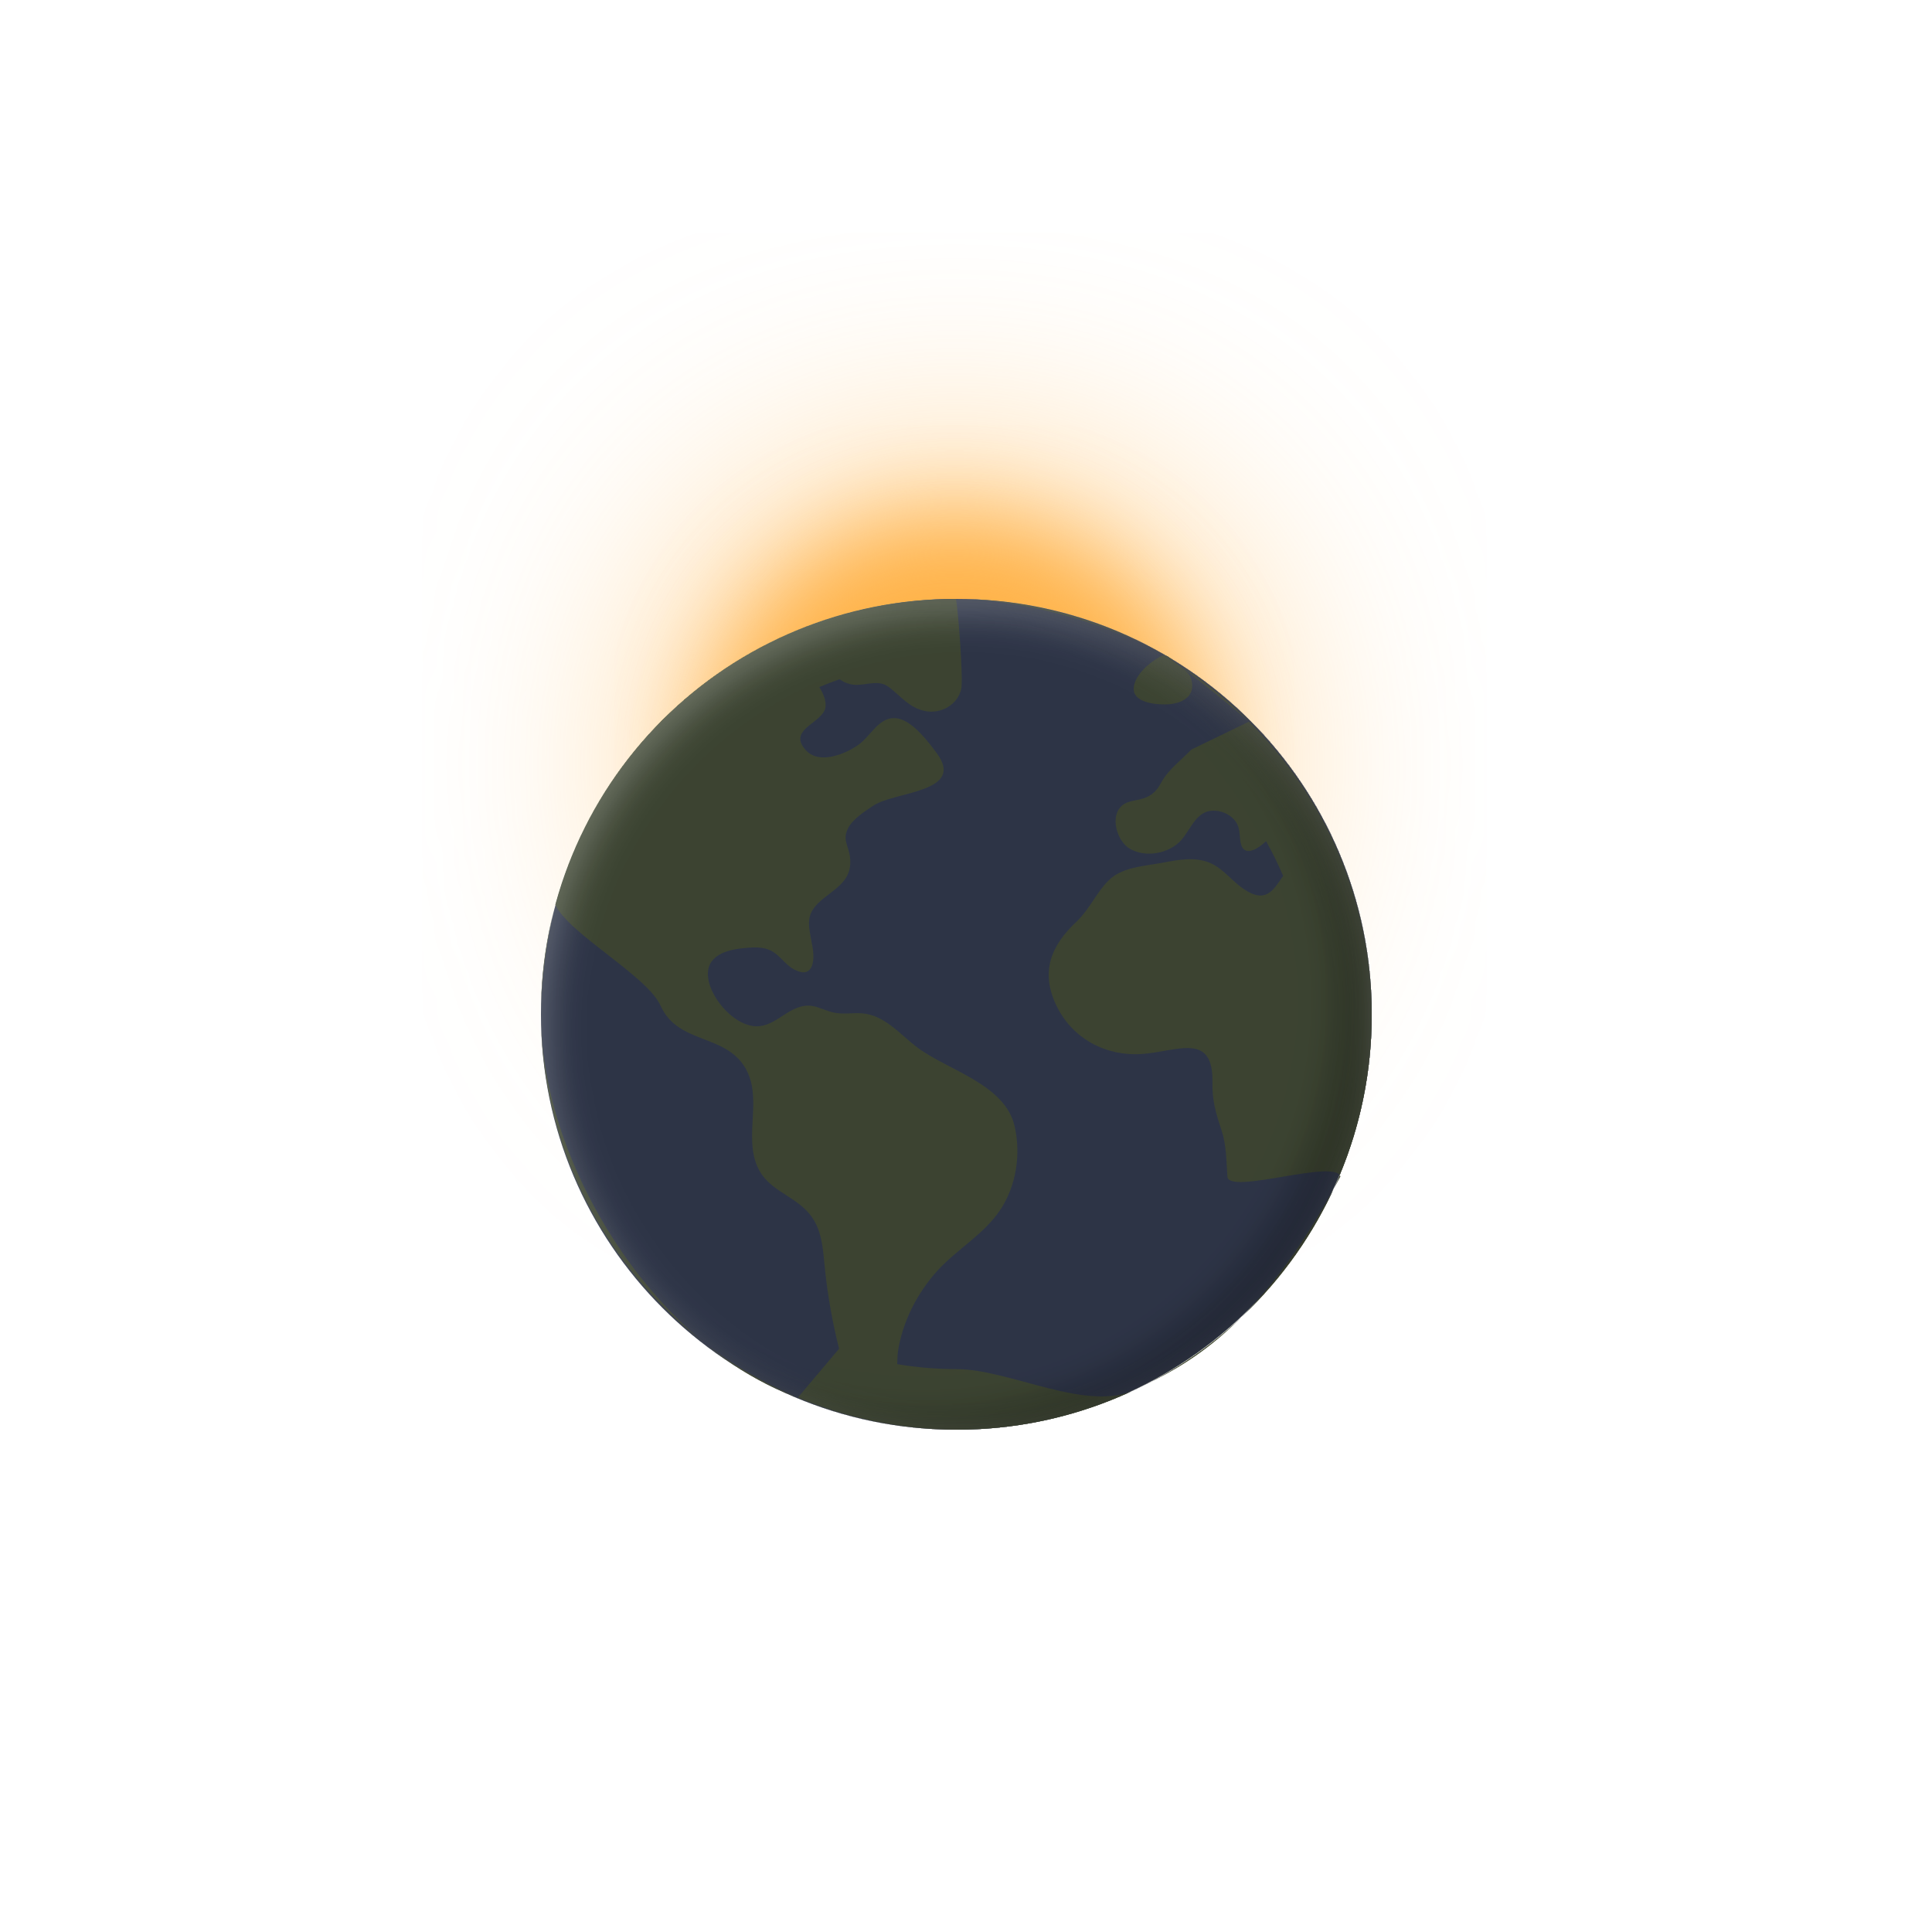
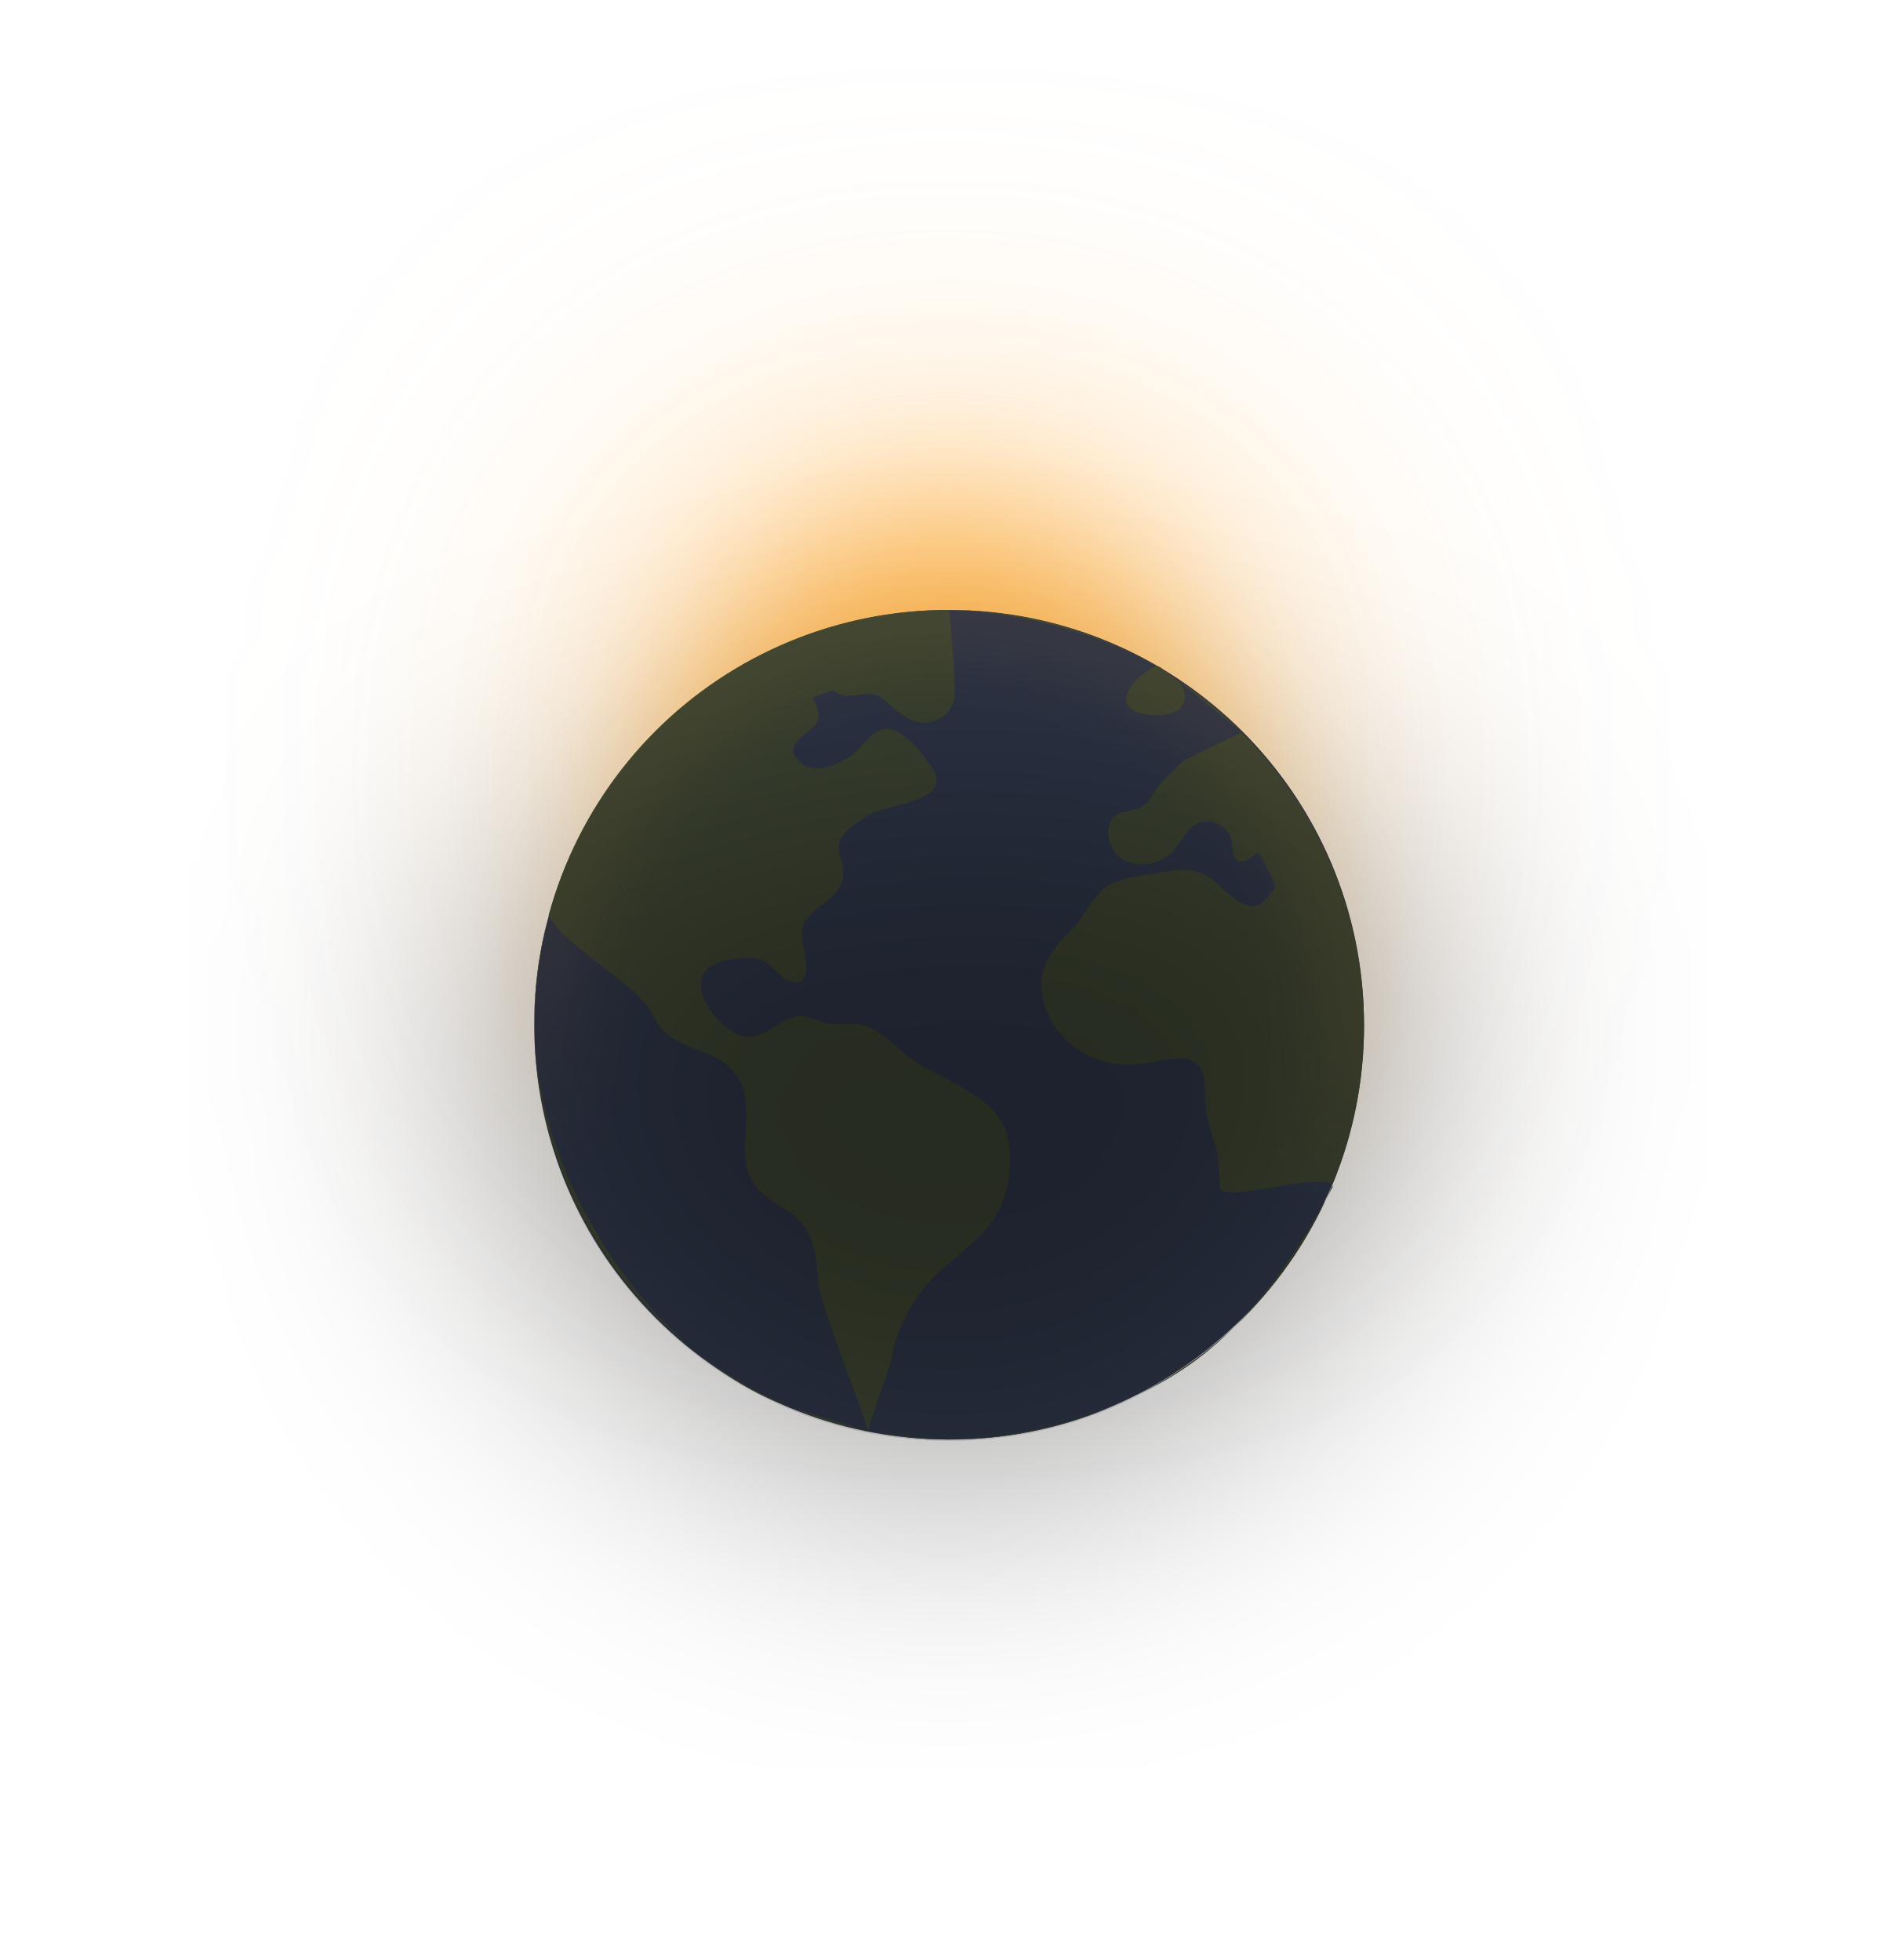
- <svg xmlns="http://www.w3.org/2000/svg" width="100" height="100" viewBox="0 0 100 100" fill="none">
-   <g filter="url(#filter0_f_706_178)">
-     <ellipse cx="49.403" cy="39.588" rx="12.588" ry="12.588" fill="#FFB247" />
+ <svg xmlns="http://www.w3.org/2000/svg" width="100" height="103" viewBox="0 0 100 103" fill="none">
+   <g filter="url(#filter0_f_718_374)">
+     <ellipse cx="49.769" cy="40.761" rx="12.761" ry="12.761" fill="#FFB247" />
  </g>
-   <g filter="url(#filter1_f_706_178)">
-     <ellipse cx="49.403" cy="39.588" rx="12.588" ry="12.588" fill="#FFB247" />
+   <g filter="url(#filter1_f_718_374)">
+     <ellipse cx="49.769" cy="40.761" rx="12.761" ry="12.761" fill="#FFB247" />
  </g>
-   <circle cx="49.5" cy="52.5" r="21.5" fill="#2E3547" />
-   <path d="M64.65 37.35C62.664 35.344 60.301 33.751 57.698 32.661C55.094 31.572 52.301 31.007 49.478 31C46.656 30.993 43.86 31.544 41.251 32.621C38.642 33.698 36.271 35.28 34.275 37.275C32.28 39.271 30.698 41.642 29.621 44.251C28.544 46.86 27.993 49.656 28 52.478C28.007 55.301 28.572 58.094 29.661 60.698C30.751 63.301 32.344 65.664 34.35 67.65C36.336 69.656 38.699 71.249 41.302 72.339C43.906 73.428 46.699 73.993 49.522 74C52.344 74.007 55.14 73.456 57.749 72.379C60.358 71.302 62.729 69.721 64.725 67.725C66.721 65.729 68.302 63.358 69.379 60.749C70.456 58.14 71.007 55.344 71 52.522C70.993 49.699 70.428 46.906 69.339 44.302C68.249 41.699 66.656 39.336 64.65 37.35ZM28 52.478C27.999 50.853 28.318 48.398 28.744 46.83C29.446 48.341 33.498 50.505 34.191 52.055C35.088 54.049 37.494 53.496 38.557 55.242C39.5 56.793 38.493 58.754 39.199 60.376C39.711 61.553 40.92 61.81 41.754 62.671C42.607 63.54 42.588 64.73 42.718 65.862C42.865 67.193 43.103 68.512 43.431 69.81C43.431 69.819 41.295 72.329 41.302 72.339C34.145 69.825 28 60.481 28 52.478ZM49.5 70.865C48.474 70.864 47.451 70.779 46.439 70.608C46.45 70.349 46.455 70.107 46.48 69.939C46.713 68.418 47.474 66.931 48.501 65.792C49.516 64.669 50.907 63.91 51.764 62.636C52.604 61.392 52.855 59.719 52.509 58.266C51.999 56.119 49.083 55.403 47.511 54.239C46.607 53.569 45.802 52.534 44.615 52.45C44.068 52.412 43.61 52.53 43.068 52.39C42.57 52.261 42.18 51.993 41.65 52.063C40.66 52.193 40.035 53.251 38.972 53.107C37.963 52.972 36.923 51.791 36.694 50.83C36.399 49.594 37.377 49.193 38.424 49.083C38.861 49.038 39.352 48.988 39.772 49.148C40.324 49.353 40.586 49.895 41.082 50.168C42.013 50.679 42.201 49.863 42.059 49.036C41.845 47.799 41.596 47.295 42.7 46.443C43.465 45.855 44.12 45.431 43.997 44.376C43.925 43.756 43.585 43.475 43.902 42.859C44.142 42.389 44.801 41.965 45.23 41.685C46.339 40.962 49.979 41.015 48.492 38.992C48.055 38.398 47.248 37.336 46.483 37.19C45.527 37.01 45.102 38.077 44.435 38.548C43.747 39.035 42.406 39.587 41.716 38.835C40.788 37.822 42.331 37.49 42.673 36.782C42.83 36.452 42.673 35.994 42.407 35.562C42.752 35.417 43.102 35.282 43.459 35.158C43.682 35.323 43.947 35.422 44.224 35.445C44.864 35.487 45.467 35.141 46.026 35.577C46.646 36.055 47.093 36.66 47.915 36.809C48.711 36.953 49.554 36.489 49.751 35.674C49.87 35.179 49.593 31.512 49.478 31C53.056 31.021 57.946 32.355 60.919 34.344C60.728 34.271 60.437 33.81 60.154 33.941C59.574 34.211 58.751 34.898 58.683 35.579C58.606 36.352 59.746 36.461 60.287 36.461C61.1 36.461 61.924 36.097 61.662 35.158C61.548 34.75 61.169 34.6 60.919 34.344C61.52 34.76 64.103 36.866 64.65 37.35C64.641 37.359 61.67 38.79 61.662 38.799C61.111 39.373 60.471 39.827 60.094 40.526C59.828 41.017 59.529 41.251 58.99 41.378C58.694 41.448 58.355 41.474 58.106 41.672C57.414 42.218 57.808 43.528 58.464 43.921C59.294 44.418 60.524 44.184 61.149 43.475C61.638 42.921 61.926 41.958 62.805 41.959C63.192 41.958 63.564 42.109 63.84 42.38C64.203 42.757 64.132 43.109 64.209 43.58C64.346 44.416 65.083 43.962 65.532 43.541C65.859 44.123 66.154 44.722 66.416 45.336C65.922 46.047 65.53 46.821 64.343 45.993C63.632 45.497 63.195 44.776 62.303 44.553C61.523 44.361 60.724 44.56 59.955 44.693C59.079 44.845 58.041 44.912 57.378 45.575C56.736 46.214 56.396 47.069 55.713 47.711C54.392 48.954 53.835 50.312 54.69 52.07C55.513 53.76 57.233 54.677 59.09 54.556C60.914 54.435 62.809 53.377 62.756 56.028C62.737 56.966 62.933 57.615 63.221 58.487C63.488 59.29 63.47 60.069 63.531 60.898C63.589 61.869 69.136 59.956 69.379 60.898C65.093 68.96 61.303 70.687 58.793 71.915C56.283 73.144 52.295 70.865 49.5 70.865Z" fill="#3F472E" />
-   <g filter="url(#filter2_ii_706_178)">
-     <circle cx="49.5" cy="52.5" r="21.5" fill="#2E3547" fill-opacity="0.15" />
+   <circle cx="49.867" cy="53.852" r="21.797" fill="#2E3547" />
+   <path d="M65.226 38.493C63.213 36.46 60.818 34.844 58.178 33.74C55.538 32.635 52.706 32.062 49.845 32.055C46.983 32.048 44.149 32.607 41.504 33.699C38.859 34.79 36.456 36.394 34.432 38.417C32.409 40.441 30.805 42.844 29.713 45.489C28.622 48.134 28.063 50.968 28.07 53.83C28.077 56.691 28.65 59.523 29.755 62.163C30.859 64.802 32.475 67.198 34.508 69.211C36.522 71.245 38.917 72.86 41.556 73.965C44.196 75.07 47.028 75.642 49.889 75.649C52.751 75.656 55.585 75.097 58.23 74.006C60.875 72.914 63.279 71.31 65.302 69.287C67.325 67.264 68.929 64.86 70.021 62.215C71.113 59.57 71.671 56.736 71.664 53.874C71.657 51.013 71.085 48.181 69.98 45.541C68.875 42.902 67.26 40.507 65.226 38.493ZM28.07 53.83C28.07 52.182 28.392 49.694 28.824 48.103C29.536 49.636 33.644 51.829 34.347 53.401C35.256 55.422 37.696 54.862 38.773 56.632C39.729 58.204 38.708 60.192 39.423 61.837C39.943 63.03 41.169 63.291 42.014 64.164C42.879 65.044 42.86 66.251 42.992 67.399C43.141 68.748 45.269 73.895 45.601 75.211C45.601 75.22 41.549 73.955 41.556 73.965C34.3 71.416 28.07 61.944 28.07 53.83ZM49.996 75.649C48.956 75.649 46.626 75.383 45.601 75.211C45.611 74.948 46.78 71.702 46.806 71.532C47.041 69.99 47.813 68.482 48.855 67.328C49.884 66.19 51.294 65.42 52.162 64.128C53.014 62.867 53.269 61.17 52.918 59.697C52.401 57.522 49.444 56.795 47.85 55.615C46.934 54.936 46.118 53.887 44.915 53.802C44.36 53.763 43.896 53.882 43.346 53.741C42.842 53.61 42.446 53.338 41.909 53.409C40.905 53.541 40.272 54.613 39.194 54.468C38.171 54.331 37.117 53.134 36.884 52.159C36.585 50.906 37.576 50.5 38.638 50.388C39.081 50.342 39.579 50.291 40.004 50.454C40.565 50.662 40.83 51.211 41.333 51.488C42.276 52.006 42.467 51.179 42.323 50.341C42.107 49.086 41.855 48.575 42.974 47.711C43.749 47.116 44.413 46.685 44.288 45.615C44.215 44.987 43.87 44.703 44.191 44.078C44.435 43.602 45.103 43.172 45.538 42.888C46.662 42.155 50.353 42.209 48.845 40.157C48.402 39.555 47.584 38.478 46.809 38.331C45.839 38.148 45.408 39.23 44.733 39.707C44.034 40.201 42.675 40.761 41.976 39.998C41.035 38.971 42.599 38.635 42.945 37.917C43.105 37.583 42.945 37.118 42.676 36.681C43.026 36.533 43.381 36.397 43.742 36.27C43.969 36.438 44.238 36.539 44.518 36.562C45.167 36.604 45.779 36.253 46.345 36.695C46.974 37.18 47.426 37.793 48.26 37.944C49.067 38.091 49.922 37.62 50.121 36.794C50.242 36.292 49.961 32.574 49.845 32.055C53.472 32.076 58.43 33.429 61.444 35.446C61.25 35.372 60.955 34.904 60.669 35.037C60.08 35.31 59.246 36.007 59.177 36.697C59.099 37.481 60.255 37.591 60.803 37.591C61.628 37.591 62.463 37.223 62.197 36.27C62.081 35.858 61.697 35.705 61.444 35.446C62.053 35.868 64.672 38.002 65.226 38.493C65.218 38.502 62.206 39.953 62.197 39.962C61.638 40.544 60.99 41.005 60.608 41.712C60.338 42.211 60.034 42.447 59.489 42.577C59.188 42.647 58.845 42.673 58.593 42.875C57.89 43.428 58.29 44.756 58.955 45.155C59.796 45.658 61.043 45.422 61.677 44.703C62.173 44.141 62.465 43.164 63.356 43.165C63.748 43.164 64.125 43.318 64.405 43.593C64.773 43.975 64.701 44.332 64.779 44.809C64.918 45.656 65.665 45.197 66.12 44.769C66.452 45.359 66.751 45.967 67.016 46.589C66.516 47.31 66.118 48.095 64.915 47.255C64.194 46.752 63.751 46.022 62.847 45.795C62.056 45.601 61.247 45.803 60.466 45.938C59.579 46.092 58.527 46.16 57.854 46.831C57.203 47.479 56.859 48.346 56.166 48.997C54.827 50.258 54.262 51.633 55.129 53.416C55.963 55.129 57.707 56.059 59.589 55.937C61.439 55.814 63.359 54.741 63.306 57.428C63.287 58.38 63.486 59.038 63.778 59.922C64.048 60.736 64.03 61.525 64.092 62.366C64.151 63.351 69.774 61.411 70.021 62.366C65.676 70.539 61.833 72.29 59.288 73.536C56.743 74.781 52.83 75.649 49.996 75.649Z" fill="#3F472E" />
+   <circle cx="49.867" cy="53.927" r="21.797" fill="#2E3547" fill-opacity="0.15" />
+   <g filter="url(#filter2_f_718_374)">
+     <path d="M69.454 63.49C71.027 60.269 71.781 56.709 71.649 53.127C71.518 49.545 70.505 46.051 68.701 42.954C66.896 39.856 64.356 37.252 61.304 35.371C58.253 33.49 54.785 32.391 51.207 32.171C47.629 31.951 44.052 32.616 40.793 34.108C37.534 35.601 34.693 37.874 32.522 40.726C30.351 43.578 28.918 46.922 28.348 50.461C27.778 54 28.089 57.625 29.255 61.014C28.142 57.779 28.781 53.997 29.325 50.618C29.869 47.24 31.238 44.048 33.31 41.326C35.383 38.603 38.094 36.433 41.205 35.009C44.316 33.584 47.731 32.949 51.146 33.159C54.561 33.37 57.872 34.419 60.785 36.214C63.697 38.01 66.123 40.496 67.845 43.452C69.567 46.409 70.534 49.744 70.66 53.164C70.785 56.583 70.955 60.415 69.454 63.49Z" fill="#FFB247" fill-opacity="0.25" />
+   </g>
+   <g filter="url(#filter3_f_718_374)">
+     <path d="M72.11 42.301C73.9 45.968 74.758 50.019 74.609 54.097C74.459 58.175 73.306 62.153 71.252 65.678C69.198 69.204 66.306 72.169 62.832 74.31C59.358 76.451 55.41 77.702 51.338 77.953C47.265 78.204 43.193 77.446 39.483 75.748C35.773 74.049 32.539 71.462 30.068 68.214C27.597 64.967 25.964 61.161 25.316 57.132C24.667 53.104 25.022 48.977 26.349 45.119C25.082 48.802 27.424 41.933 28.043 45.778C28.662 49.624 27.709 41.592 30.068 44.692C32.427 47.791 32 41.549 35.541 43.17C39.083 44.792 46.758 39.824 50.646 39.584C54.534 39.345 59.516 44.345 62.832 42.301C66.148 40.257 66.181 47.514 68.142 44.148C70.103 40.783 70.499 48.041 70.642 44.148C70.784 40.256 73.819 45.801 72.11 42.301Z" fill="black" fill-opacity="0.35" />
  </g>
  <defs>
-     <filter id="filter0_f_706_178" x="21.863" y="12.048" width="55.08" height="55.08" filterUnits="userSpaceOnUse" color-interpolation-filters="sRGB">
+     <filter id="filter0_f_718_374" x="9.151" y="0.143" width="81.237" height="81.237" filterUnits="userSpaceOnUse" color-interpolation-filters="sRGB">
      <feFlood flood-opacity="0" result="BackgroundImageFix" />
      <feBlend mode="normal" in="SourceGraphic" in2="BackgroundImageFix" result="shape" />
-       <feGaussianBlur stdDeviation="7.476" result="effect1_foregroundBlur_706_178" />
+       <feGaussianBlur stdDeviation="13.929" result="effect1_foregroundBlur_718_374" />
    </filter>
-     <filter id="filter1_f_706_178" x="31.831" y="22.016" width="35.143" height="35.143" filterUnits="userSpaceOnUse" color-interpolation-filters="sRGB">
+     <filter id="filter1_f_718_374" x="27.722" y="18.714" width="44.094" height="44.094" filterUnits="userSpaceOnUse" color-interpolation-filters="sRGB">
      <feFlood flood-opacity="0" result="BackgroundImageFix" />
      <feBlend mode="normal" in="SourceGraphic" in2="BackgroundImageFix" result="shape" />
-       <feGaussianBlur stdDeviation="2.492" result="effect1_foregroundBlur_706_178" />
+       <feGaussianBlur stdDeviation="4.643" result="effect1_foregroundBlur_718_374" />
    </filter>
-     <filter id="filter2_ii_706_178" x="26.17" y="30.268" width="45.196" height="44.464" filterUnits="userSpaceOnUse" color-interpolation-filters="sRGB">
+     <filter id="filter2_f_718_374" x="24.211" y="28.27" width="51.313" height="39.079" filterUnits="userSpaceOnUse" color-interpolation-filters="sRGB">
      <feFlood flood-opacity="0" result="BackgroundImageFix" />
      <feBlend mode="normal" in="SourceGraphic" in2="BackgroundImageFix" result="shape" />
-       <feColorMatrix in="SourceAlpha" type="matrix" values="0 0 0 0 0 0 0 0 0 0 0 0 0 0 0 0 0 0 127 0" result="hardAlpha" />
-       <feOffset dx="0.366" dy="0.732" />
-       <feGaussianBlur stdDeviation="0.915" />
-       <feComposite in2="hardAlpha" operator="arithmetic" k2="-1" k3="1" />
-       <feColorMatrix type="matrix" values="0 0 0 0 1 0 0 0 0 1 0 0 0 0 1 0 0 0 0.25 0" />
-       <feBlend mode="normal" in2="shape" result="effect1_innerShadow_706_178" />
-       <feColorMatrix in="SourceAlpha" type="matrix" values="0 0 0 0 0 0 0 0 0 0 0 0 0 0 0 0 0 0 127 0" result="hardAlpha" />
-       <feOffset dx="-1.83" dy="-0.732" />
-       <feGaussianBlur stdDeviation="0.915" />
-       <feComposite in2="hardAlpha" operator="arithmetic" k2="-1" k3="1" />
-       <feColorMatrix type="matrix" values="0 0 0 0 0 0 0 0 0 0 0 0 0 0 0 0 0 0 0.25 0" />
-       <feBlend mode="normal" in2="effect1_innerShadow_706_178" result="effect2_innerShadow_706_178" />
+       <feGaussianBlur stdDeviation="1.93" result="effect1_foregroundBlur_718_374" />
+     </filter>
+     <filter id="filter3_f_718_374" x="10" y="24.576" width="79.625" height="68.424" filterUnits="userSpaceOnUse" color-interpolation-filters="sRGB">
+       <feFlood flood-opacity="0" result="BackgroundImageFix" />
+       <feBlend mode="normal" in="SourceGraphic" in2="BackgroundImageFix" result="shape" />
+       <feGaussianBlur stdDeviation="7.5" result="effect1_foregroundBlur_718_374" />
    </filter>
  </defs>
</svg>
